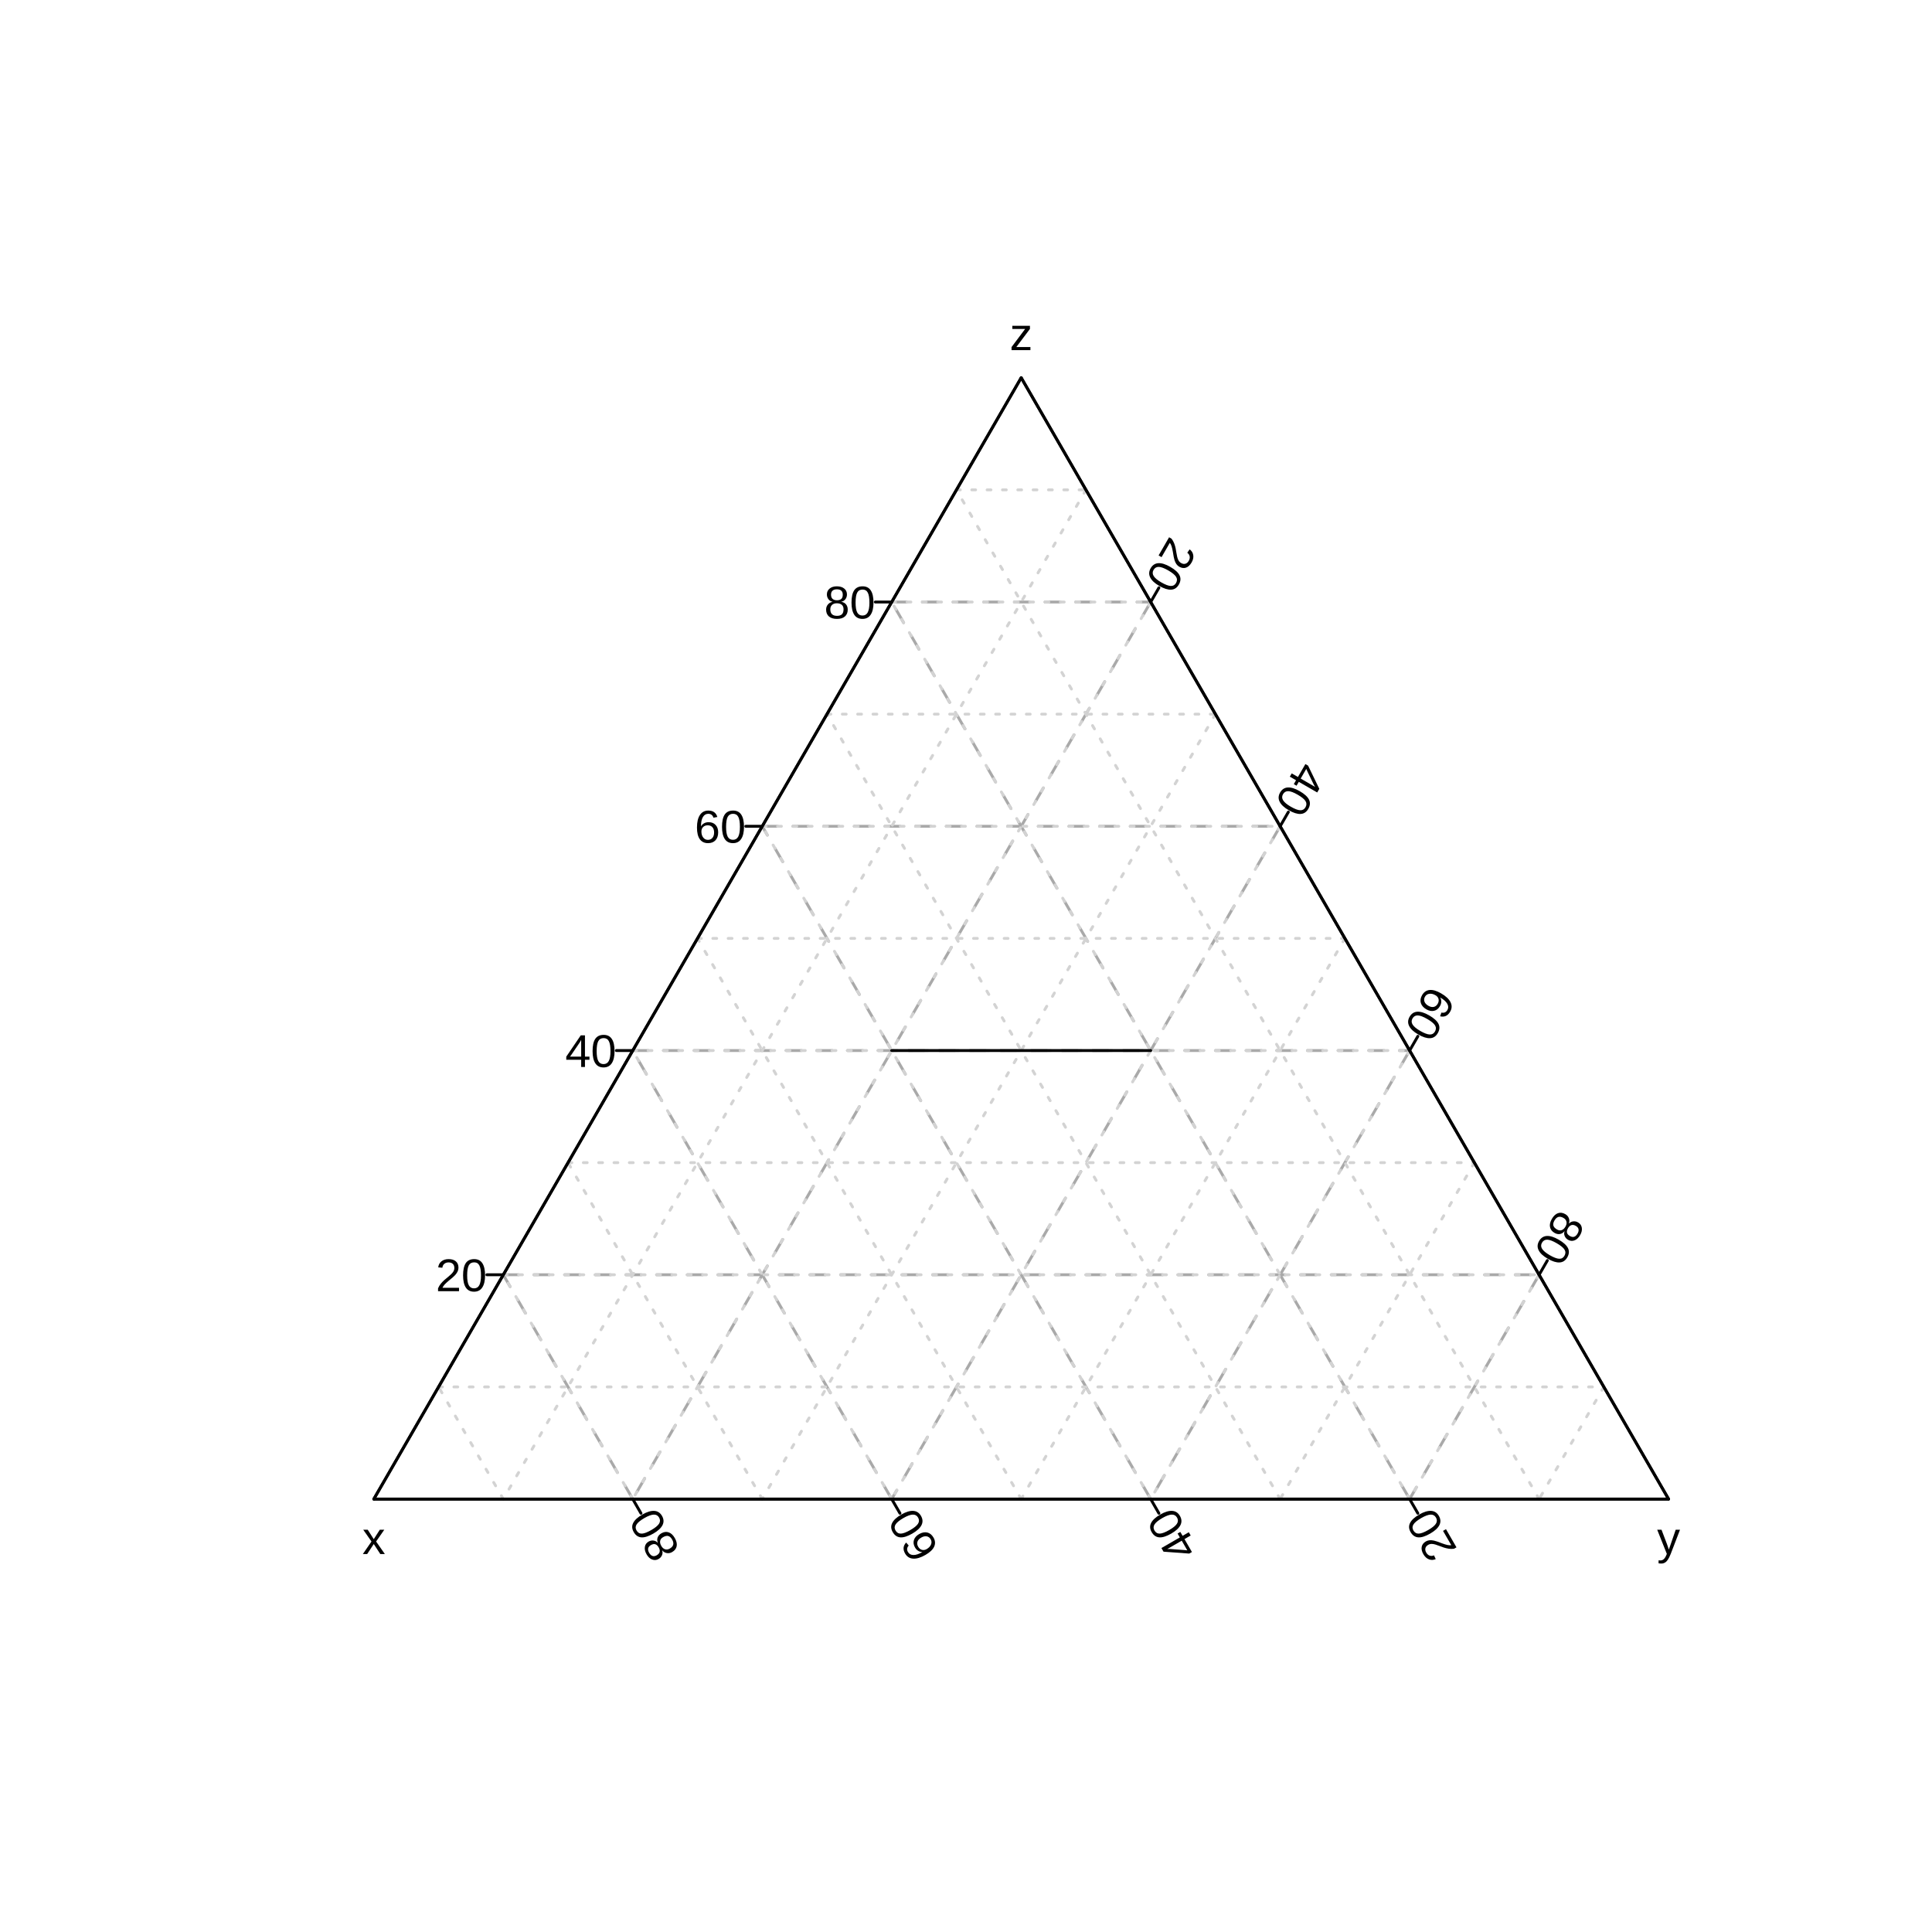
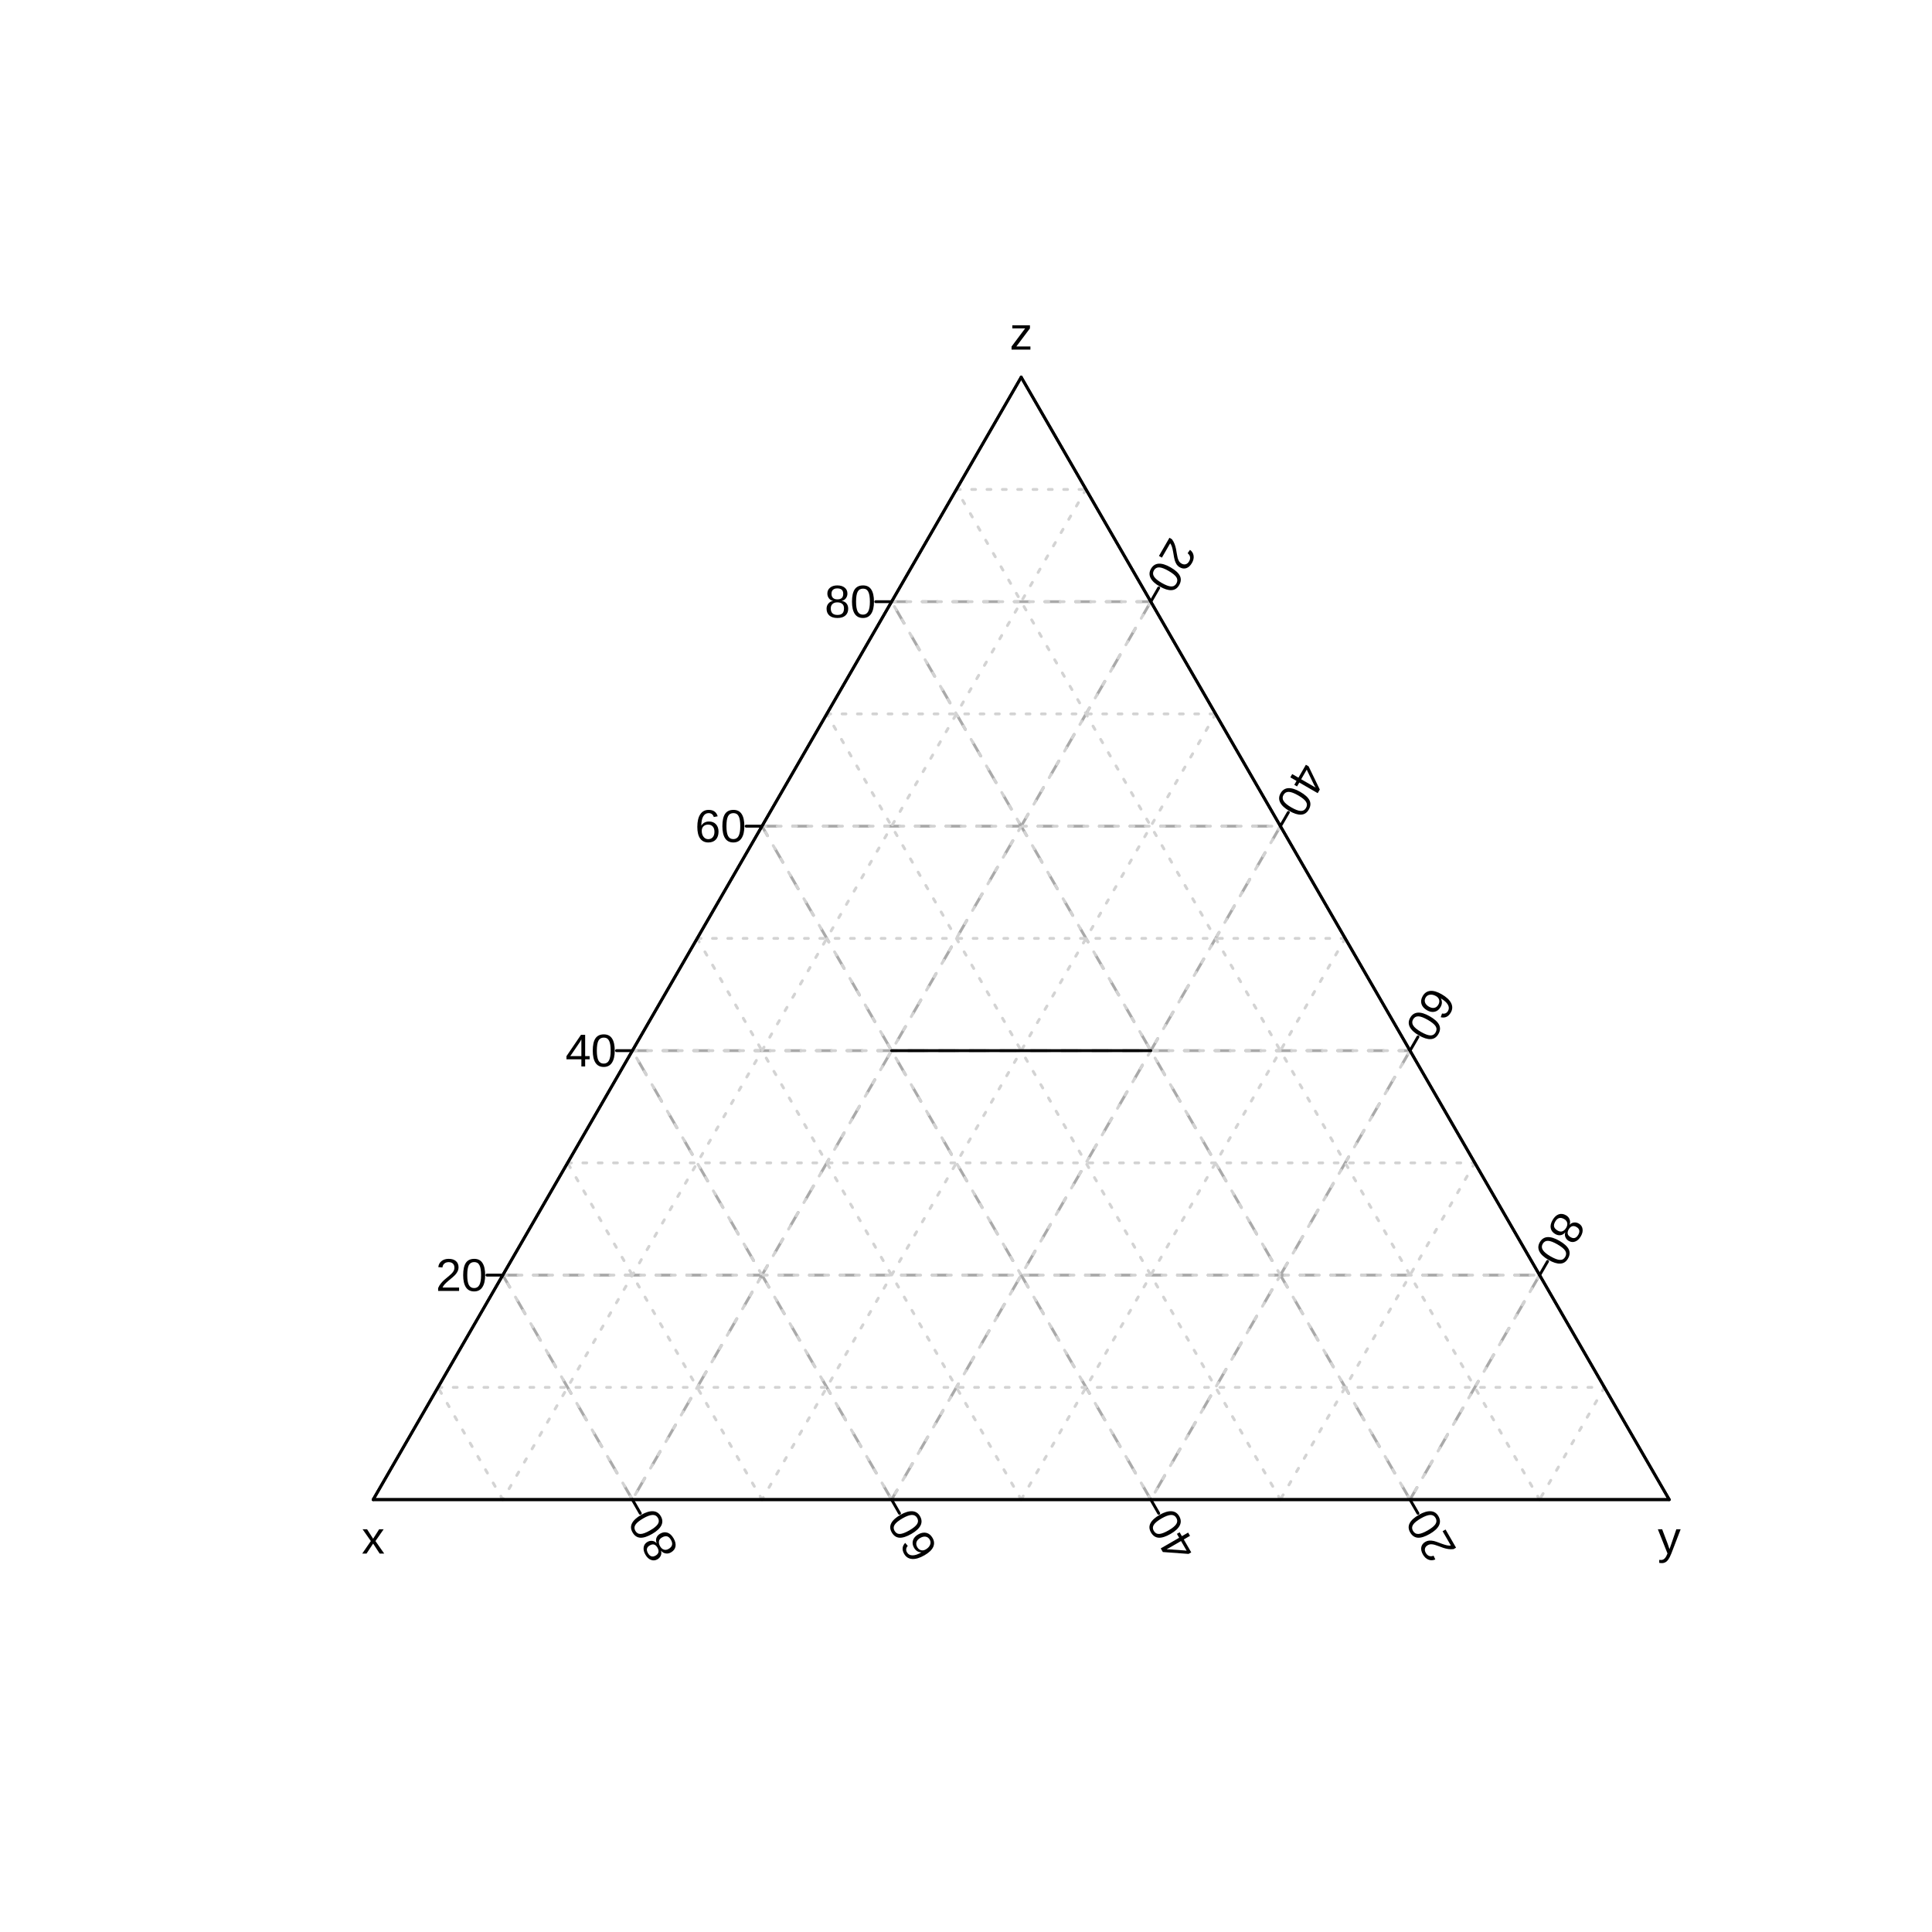
- <svg xmlns="http://www.w3.org/2000/svg" class="svglite" width="504.00pt" height="504.00pt" viewBox="0 0 504.00 504.00">
-   <defs>
-     <style type="text/css">
+ <svg xmlns="http://www.w3.org/2000/svg" width="504.00pt" height="504.00pt" viewBox="0 0 504.00 504.00">
+   <g class="svglite">
+     <defs>
+       <style type="text/css">
    .svglite line, .svglite polyline, .svglite polygon, .svglite path, .svglite rect, .svglite circle {
      fill: none;
      stroke: #000000;
      stroke-linecap: round;
      stroke-linejoin: round;
      stroke-miterlimit: 10.00;
    }
    .svglite text {
      white-space: pre;
    }
+     .svglite g.glyphgroup path {
+       fill: inherit;
+       stroke: none;
+     }
  </style>
-   </defs>
-   <rect width="100%" height="100%" style="stroke: none; fill: #FFFFFF;" />
-   <defs>
-     <clipPath id="cpMC4wMHw1MDQuMDB8MC4wMHw1MDQuMDA=">
-       <rect x="0.00" y="0.00" width="504.00" height="504.00" />
-     </clipPath>
-   </defs>
-   <g clip-path="url(#cpMC4wMHw1MDQuMDB8MC4wMHw1MDQuMDA=)">
+     </defs>
+     <rect width="100%" height="100%" style="stroke: none; fill: #FFFFFF;" />
+     <defs>
+       <clipPath id="cpMC4wMHw1MDQuMDB8MC4wMHw1MDQuMDA=">
+         <rect x="0.00" y="0.00" width="504.00" height="504.00" />
+       </clipPath>
+     </defs>
+     <g clip-path="url(#cpMC4wMHw1MDQuMDB8MC4wMHw1MDQuMDA=)">
</g>
-   <defs>
-     <clipPath id="cpODAuNjR8NDUyLjE2fDU5LjA0fDQzMC41Ng==">
-       <rect x="80.64" y="59.04" width="371.52" height="371.52" />
-     </clipPath>
-   </defs>
-   <g clip-path="url(#cpODAuNjR8NDUyLjE2fDU5LjA0fDQzMC41Ng==)">
-     <line x1="367.73" y1="391.06" x2="232.62" y2="157.05" style="stroke-width: 0.75; stroke: #A9A9A9; stroke-dasharray: 4.00,4.00;" />
-     <line x1="300.18" y1="157.05" x2="165.07" y2="391.06" style="stroke-width: 0.75; stroke: #A9A9A9; stroke-dasharray: 4.00,4.00;" />
-     <line x1="131.29" y1="332.55" x2="401.51" y2="332.55" style="stroke-width: 0.75; stroke: #A9A9A9; stroke-dasharray: 4.00,4.00;" />
-     <line x1="300.18" y1="391.06" x2="198.85" y2="215.55" style="stroke-width: 0.75; stroke: #A9A9A9; stroke-dasharray: 4.00,4.00;" />
-     <line x1="333.95" y1="215.55" x2="232.62" y2="391.06" style="stroke-width: 0.75; stroke: #A9A9A9; stroke-dasharray: 4.00,4.00;" />
-     <line x1="165.07" y1="274.05" x2="367.73" y2="274.05" style="stroke-width: 0.75; stroke: #A9A9A9; stroke-dasharray: 4.00,4.00;" />
-     <line x1="232.62" y1="391.06" x2="165.07" y2="274.05" style="stroke-width: 0.75; stroke: #A9A9A9; stroke-dasharray: 4.00,4.00;" />
-     <line x1="367.73" y1="274.05" x2="300.18" y2="391.06" style="stroke-width: 0.75; stroke: #A9A9A9; stroke-dasharray: 4.00,4.00;" />
-     <line x1="198.85" y1="215.55" x2="333.95" y2="215.55" style="stroke-width: 0.75; stroke: #A9A9A9; stroke-dasharray: 4.00,4.00;" />
-     <line x1="165.07" y1="391.06" x2="131.29" y2="332.55" style="stroke-width: 0.75; stroke: #A9A9A9; stroke-dasharray: 4.00,4.00;" />
-     <line x1="401.51" y1="332.55" x2="367.73" y2="391.06" style="stroke-width: 0.75; stroke: #A9A9A9; stroke-dasharray: 4.00,4.00;" />
-     <line x1="232.62" y1="157.05" x2="300.18" y2="157.05" style="stroke-width: 0.75; stroke: #A9A9A9; stroke-dasharray: 4.00,4.00;" />
-     <line x1="401.51" y1="391.06" x2="249.51" y2="127.79" style="stroke-width: 0.75; stroke: #D3D3D3; stroke-dasharray: 1.00,3.00;" />
-     <line x1="283.29" y1="127.79" x2="131.29" y2="391.06" style="stroke-width: 0.75; stroke: #D3D3D3; stroke-dasharray: 1.00,3.00;" />
-     <line x1="114.41" y1="361.81" x2="418.39" y2="361.81" style="stroke-width: 0.75; stroke: #D3D3D3; stroke-dasharray: 1.00,3.00;" />
-     <line x1="367.73" y1="391.06" x2="232.62" y2="157.05" style="stroke-width: 0.75; stroke: #D3D3D3; stroke-dasharray: 1.00,3.00;" />
-     <line x1="300.18" y1="157.05" x2="165.07" y2="391.06" style="stroke-width: 0.75; stroke: #D3D3D3; stroke-dasharray: 1.00,3.00;" />
-     <line x1="131.29" y1="332.55" x2="401.51" y2="332.55" style="stroke-width: 0.75; stroke: #D3D3D3; stroke-dasharray: 1.00,3.00;" />
-     <line x1="333.95" y1="391.06" x2="215.74" y2="186.30" style="stroke-width: 0.75; stroke: #D3D3D3; stroke-dasharray: 1.00,3.00;" />
-     <line x1="317.06" y1="186.30" x2="198.85" y2="391.06" style="stroke-width: 0.75; stroke: #D3D3D3; stroke-dasharray: 1.00,3.00;" />
-     <line x1="148.18" y1="303.30" x2="384.62" y2="303.30" style="stroke-width: 0.75; stroke: #D3D3D3; stroke-dasharray: 1.00,3.00;" />
-     <line x1="300.18" y1="391.06" x2="198.85" y2="215.55" style="stroke-width: 0.75; stroke: #D3D3D3; stroke-dasharray: 1.00,3.00;" />
-     <line x1="333.95" y1="215.55" x2="232.62" y2="391.06" style="stroke-width: 0.75; stroke: #D3D3D3; stroke-dasharray: 1.00,3.00;" />
-     <line x1="165.07" y1="274.05" x2="367.73" y2="274.05" style="stroke-width: 0.75; stroke: #D3D3D3; stroke-dasharray: 1.00,3.00;" />
-     <line x1="266.40" y1="391.06" x2="181.96" y2="244.80" style="stroke-width: 0.75; stroke: #D3D3D3; stroke-dasharray: 1.00,3.00;" />
-     <line x1="350.84" y1="244.80" x2="266.40" y2="391.06" style="stroke-width: 0.75; stroke: #D3D3D3; stroke-dasharray: 1.00,3.00;" />
-     <line x1="181.96" y1="244.80" x2="350.84" y2="244.80" style="stroke-width: 0.75; stroke: #D3D3D3; stroke-dasharray: 1.00,3.00;" />
-     <line x1="232.62" y1="391.06" x2="165.07" y2="274.05" style="stroke-width: 0.75; stroke: #D3D3D3; stroke-dasharray: 1.00,3.00;" />
-     <line x1="367.73" y1="274.05" x2="300.18" y2="391.06" style="stroke-width: 0.75; stroke: #D3D3D3; stroke-dasharray: 1.00,3.00;" />
-     <line x1="198.85" y1="215.55" x2="333.95" y2="215.55" style="stroke-width: 0.75; stroke: #D3D3D3; stroke-dasharray: 1.00,3.00;" />
-     <line x1="198.85" y1="391.06" x2="148.18" y2="303.30" style="stroke-width: 0.75; stroke: #D3D3D3; stroke-dasharray: 1.00,3.00;" />
-     <line x1="384.62" y1="303.30" x2="333.95" y2="391.06" style="stroke-width: 0.75; stroke: #D3D3D3; stroke-dasharray: 1.00,3.00;" />
-     <line x1="215.74" y1="186.30" x2="317.06" y2="186.30" style="stroke-width: 0.75; stroke: #D3D3D3; stroke-dasharray: 1.00,3.00;" />
-     <line x1="165.07" y1="391.06" x2="131.29" y2="332.55" style="stroke-width: 0.75; stroke: #D3D3D3; stroke-dasharray: 1.00,3.00;" />
-     <line x1="401.51" y1="332.55" x2="367.73" y2="391.06" style="stroke-width: 0.75; stroke: #D3D3D3; stroke-dasharray: 1.00,3.00;" />
-     <line x1="232.62" y1="157.05" x2="300.18" y2="157.05" style="stroke-width: 0.75; stroke: #D3D3D3; stroke-dasharray: 1.00,3.00;" />
-     <line x1="131.29" y1="391.06" x2="114.41" y2="361.81" style="stroke-width: 0.75; stroke: #D3D3D3; stroke-dasharray: 1.00,3.00;" />
-     <line x1="418.39" y1="361.81" x2="401.51" y2="391.06" style="stroke-width: 0.75; stroke: #D3D3D3; stroke-dasharray: 1.00,3.00;" />
-     <line x1="249.51" y1="127.79" x2="283.29" y2="127.79" style="stroke-width: 0.75; stroke: #D3D3D3; stroke-dasharray: 1.00,3.00;" />
-     <text transform="translate(373.58,392.62) rotate(-120)" text-anchor="end" style="font-size: 12.00px; font-family: &quot;Arial&quot;;" textLength="13.72px" lengthAdjust="spacingAndGlyphs">20</text>
-     <text transform="translate(306.03,392.62) rotate(-120)" text-anchor="end" style="font-size: 12.00px; font-family: &quot;Arial&quot;;" textLength="13.72px" lengthAdjust="spacingAndGlyphs">40</text>
-     <text transform="translate(238.48,392.62) rotate(-120)" text-anchor="end" style="font-size: 12.00px; font-family: &quot;Arial&quot;;" textLength="13.72px" lengthAdjust="spacingAndGlyphs">60</text>
-     <text transform="translate(170.92,392.62) rotate(-120)" text-anchor="end" style="font-size: 12.00px; font-family: &quot;Arial&quot;;" textLength="13.72px" lengthAdjust="spacingAndGlyphs">80</text>
-     <line x1="97.52" y1="391.06" x2="435.28" y2="391.06" style="stroke-width: 0.75;" />
-     <line x1="367.73" y1="391.06" x2="369.87" y2="394.77" style="stroke-width: 0.75;" />
-     <line x1="300.18" y1="391.06" x2="302.32" y2="394.77" style="stroke-width: 0.75;" />
-     <line x1="232.62" y1="391.06" x2="234.77" y2="394.77" style="stroke-width: 0.75;" />
-     <line x1="165.07" y1="391.06" x2="167.21" y2="394.77" style="stroke-width: 0.75;" />
-     <text transform="translate(298.61,151.19) rotate(-240)" text-anchor="end" style="font-size: 12.00px; font-family: &quot;Arial&quot;;" textLength="13.72px" lengthAdjust="spacingAndGlyphs">20</text>
-     <text transform="translate(332.38,209.70) rotate(-240)" text-anchor="end" style="font-size: 12.00px; font-family: &quot;Arial&quot;;" textLength="13.72px" lengthAdjust="spacingAndGlyphs">40</text>
-     <text transform="translate(366.16,268.20) rotate(-240)" text-anchor="end" style="font-size: 12.00px; font-family: &quot;Arial&quot;;" textLength="13.72px" lengthAdjust="spacingAndGlyphs">60</text>
-     <text transform="translate(399.94,326.70) rotate(-240)" text-anchor="end" style="font-size: 12.00px; font-family: &quot;Arial&quot;;" textLength="13.72px" lengthAdjust="spacingAndGlyphs">80</text>
-     <line x1="435.28" y1="391.06" x2="266.40" y2="98.54" style="stroke-width: 0.75;" />
-     <line x1="300.18" y1="157.05" x2="302.32" y2="153.34" style="stroke-width: 0.75;" />
-     <line x1="333.95" y1="215.55" x2="336.09" y2="211.84" style="stroke-width: 0.75;" />
-     <line x1="367.73" y1="274.05" x2="369.87" y2="270.34" style="stroke-width: 0.75;" />
-     <line x1="401.51" y1="332.55" x2="403.65" y2="328.84" style="stroke-width: 0.75;" />
-     <text x="127.01" y="336.84" text-anchor="end" style="font-size: 12.00px; font-family: &quot;Arial&quot;;" textLength="13.72px" lengthAdjust="spacingAndGlyphs">20</text>
-     <text x="160.79" y="278.34" text-anchor="end" style="font-size: 12.00px; font-family: &quot;Arial&quot;;" textLength="13.72px" lengthAdjust="spacingAndGlyphs">40</text>
-     <text x="194.56" y="219.83" text-anchor="end" style="font-size: 12.00px; font-family: &quot;Arial&quot;;" textLength="13.72px" lengthAdjust="spacingAndGlyphs">60</text>
-     <text x="228.34" y="161.33" text-anchor="end" style="font-size: 12.00px; font-family: &quot;Arial&quot;;" textLength="13.72px" lengthAdjust="spacingAndGlyphs">80</text>
-     <line x1="266.40" y1="98.54" x2="97.52" y2="391.06" style="stroke-width: 0.75;" />
-     <line x1="131.29" y1="332.55" x2="127.01" y2="332.55" style="stroke-width: 0.75;" />
-     <line x1="165.07" y1="274.05" x2="160.79" y2="274.05" style="stroke-width: 0.75;" />
-     <line x1="198.85" y1="215.55" x2="194.56" y2="215.55" style="stroke-width: 0.75;" />
-     <line x1="232.62" y1="157.05" x2="228.34" y2="157.05" style="stroke-width: 0.75;" />
-     <polygon points="97.52,391.06 266.40,98.54 435.28,391.06 " style="stroke-width: 0.75;" />
-     <text x="97.52" y="405.40" text-anchor="middle" style="font-size: 12.00px; font-family: &quot;Arial&quot;;" textLength="6.35px" lengthAdjust="spacingAndGlyphs">x</text>
-     <text x="435.28" y="405.40" text-anchor="middle" style="font-size: 12.00px; font-family: &quot;Arial&quot;;" textLength="6.12px" lengthAdjust="spacingAndGlyphs">y</text>
-     <text x="266.40" y="91.34" text-anchor="middle" style="font-size: 12.00px; font-family: &quot;Arial&quot;;" textLength="5.64px" lengthAdjust="spacingAndGlyphs">z</text>
-     <line x1="232.62" y1="274.05" x2="300.18" y2="274.05" style="stroke-width: 0.75;" />
+     <defs>
+       <clipPath id="cpODAuNjR8NDUyLjE2fDU5LjA0fDQzMC41Ng==">
+         <rect x="80.64" y="59.04" width="371.52" height="371.52" />
+       </clipPath>
+     </defs>
+     <g clip-path="url(#cpODAuNjR8NDUyLjE2fDU5LjA0fDQzMC41Ng==)">
+       <line x1="367.83" y1="391.20" x2="232.59" y2="156.96" style="stroke-width: 0.75; stroke: #A9A9A9; stroke-dasharray: 4.00,4.00;" />
+       <line x1="300.21" y1="156.96" x2="164.97" y2="391.20" style="stroke-width: 0.75; stroke: #A9A9A9; stroke-dasharray: 4.00,4.00;" />
+       <line x1="131.16" y1="332.64" x2="401.64" y2="332.64" style="stroke-width: 0.75; stroke: #A9A9A9; stroke-dasharray: 4.00,4.00;" />
+       <line x1="300.21" y1="391.20" x2="198.78" y2="215.52" style="stroke-width: 0.75; stroke: #A9A9A9; stroke-dasharray: 4.00,4.00;" />
+       <line x1="334.02" y1="215.52" x2="232.59" y2="391.20" style="stroke-width: 0.75; stroke: #A9A9A9; stroke-dasharray: 4.00,4.00;" />
+       <line x1="164.97" y1="274.08" x2="367.83" y2="274.08" style="stroke-width: 0.75; stroke: #A9A9A9; stroke-dasharray: 4.00,4.00;" />
+       <line x1="232.59" y1="391.20" x2="164.97" y2="274.08" style="stroke-width: 0.75; stroke: #A9A9A9; stroke-dasharray: 4.00,4.00;" />
+       <line x1="367.83" y1="274.08" x2="300.21" y2="391.20" style="stroke-width: 0.75; stroke: #A9A9A9; stroke-dasharray: 4.00,4.00;" />
+       <line x1="198.78" y1="215.52" x2="334.02" y2="215.52" style="stroke-width: 0.75; stroke: #A9A9A9; stroke-dasharray: 4.00,4.00;" />
+       <line x1="164.97" y1="391.20" x2="131.16" y2="332.64" style="stroke-width: 0.75; stroke: #A9A9A9; stroke-dasharray: 4.00,4.00;" />
+       <line x1="401.64" y1="332.64" x2="367.83" y2="391.20" style="stroke-width: 0.75; stroke: #A9A9A9; stroke-dasharray: 4.00,4.00;" />
+       <line x1="232.59" y1="156.96" x2="300.21" y2="156.96" style="stroke-width: 0.75; stroke: #A9A9A9; stroke-dasharray: 4.00,4.00;" />
+       <line x1="401.64" y1="391.20" x2="249.49" y2="127.68" style="stroke-width: 0.75; stroke: #D3D3D3; stroke-dasharray: 1.00,3.00;" />
+       <line x1="283.31" y1="127.68" x2="131.16" y2="391.20" style="stroke-width: 0.75; stroke: #D3D3D3; stroke-dasharray: 1.00,3.00;" />
+       <line x1="114.25" y1="361.92" x2="418.55" y2="361.92" style="stroke-width: 0.75; stroke: #D3D3D3; stroke-dasharray: 1.00,3.00;" />
+       <line x1="367.83" y1="391.20" x2="232.59" y2="156.96" style="stroke-width: 0.75; stroke: #D3D3D3; stroke-dasharray: 1.00,3.00;" />
+       <line x1="300.21" y1="156.96" x2="164.97" y2="391.20" style="stroke-width: 0.75; stroke: #D3D3D3; stroke-dasharray: 1.00,3.00;" />
+       <line x1="131.16" y1="332.64" x2="401.64" y2="332.64" style="stroke-width: 0.75; stroke: #D3D3D3; stroke-dasharray: 1.00,3.00;" />
+       <line x1="334.02" y1="391.20" x2="215.68" y2="186.24" style="stroke-width: 0.75; stroke: #D3D3D3; stroke-dasharray: 1.00,3.00;" />
+       <line x1="317.12" y1="186.24" x2="198.78" y2="391.20" style="stroke-width: 0.75; stroke: #D3D3D3; stroke-dasharray: 1.00,3.00;" />
+       <line x1="148.06" y1="303.36" x2="384.74" y2="303.36" style="stroke-width: 0.75; stroke: #D3D3D3; stroke-dasharray: 1.00,3.00;" />
+       <line x1="300.21" y1="391.20" x2="198.78" y2="215.52" style="stroke-width: 0.75; stroke: #D3D3D3; stroke-dasharray: 1.00,3.00;" />
+       <line x1="334.02" y1="215.52" x2="232.59" y2="391.20" style="stroke-width: 0.75; stroke: #D3D3D3; stroke-dasharray: 1.00,3.00;" />
+       <line x1="164.97" y1="274.08" x2="367.83" y2="274.08" style="stroke-width: 0.75; stroke: #D3D3D3; stroke-dasharray: 1.00,3.00;" />
+       <line x1="266.40" y1="391.20" x2="181.87" y2="244.80" style="stroke-width: 0.75; stroke: #D3D3D3; stroke-dasharray: 1.00,3.00;" />
+       <line x1="350.93" y1="244.80" x2="266.40" y2="391.20" style="stroke-width: 0.75; stroke: #D3D3D3; stroke-dasharray: 1.00,3.00;" />
+       <line x1="181.87" y1="244.80" x2="350.93" y2="244.80" style="stroke-width: 0.75; stroke: #D3D3D3; stroke-dasharray: 1.00,3.00;" />
+       <line x1="232.59" y1="391.20" x2="164.97" y2="274.08" style="stroke-width: 0.75; stroke: #D3D3D3; stroke-dasharray: 1.00,3.00;" />
+       <line x1="367.83" y1="274.08" x2="300.21" y2="391.20" style="stroke-width: 0.75; stroke: #D3D3D3; stroke-dasharray: 1.00,3.00;" />
+       <line x1="198.78" y1="215.52" x2="334.02" y2="215.52" style="stroke-width: 0.75; stroke: #D3D3D3; stroke-dasharray: 1.00,3.00;" />
+       <line x1="198.78" y1="391.20" x2="148.06" y2="303.36" style="stroke-width: 0.75; stroke: #D3D3D3; stroke-dasharray: 1.00,3.00;" />
+       <line x1="384.74" y1="303.36" x2="334.02" y2="391.20" style="stroke-width: 0.75; stroke: #D3D3D3; stroke-dasharray: 1.00,3.00;" />
+       <line x1="215.68" y1="186.24" x2="317.12" y2="186.24" style="stroke-width: 0.75; stroke: #D3D3D3; stroke-dasharray: 1.00,3.00;" />
+       <line x1="164.97" y1="391.20" x2="131.16" y2="332.64" style="stroke-width: 0.75; stroke: #D3D3D3; stroke-dasharray: 1.00,3.00;" />
+       <line x1="401.64" y1="332.64" x2="367.83" y2="391.20" style="stroke-width: 0.75; stroke: #D3D3D3; stroke-dasharray: 1.00,3.00;" />
+       <line x1="232.59" y1="156.96" x2="300.21" y2="156.96" style="stroke-width: 0.75; stroke: #D3D3D3; stroke-dasharray: 1.00,3.00;" />
+       <line x1="131.16" y1="391.20" x2="114.25" y2="361.92" style="stroke-width: 0.75; stroke: #D3D3D3; stroke-dasharray: 1.00,3.00;" />
+       <line x1="418.55" y1="361.92" x2="401.64" y2="391.20" style="stroke-width: 0.75; stroke: #D3D3D3; stroke-dasharray: 1.00,3.00;" />
+       <line x1="249.49" y1="127.68" x2="283.31" y2="127.68" style="stroke-width: 0.75; stroke: #D3D3D3; stroke-dasharray: 1.00,3.00;" />
+       <text transform="translate(373.47,392.71) rotate(-120)" text-anchor="end" style="font-size: 12.00px; font-family: &quot;Liberation Sans&quot;;" textLength="13.34px" lengthAdjust="spacingAndGlyphs">20</text>
+       <text transform="translate(305.85,392.71) rotate(-120)" text-anchor="end" style="font-size: 12.00px; font-family: &quot;Liberation Sans&quot;;" textLength="13.34px" lengthAdjust="spacingAndGlyphs">40</text>
+       <text transform="translate(238.23,392.71) rotate(-120)" text-anchor="end" style="font-size: 12.00px; font-family: &quot;Liberation Sans&quot;;" textLength="13.34px" lengthAdjust="spacingAndGlyphs">60</text>
+       <text transform="translate(170.61,392.71) rotate(-120)" text-anchor="end" style="font-size: 12.00px; font-family: &quot;Liberation Sans&quot;;" textLength="13.34px" lengthAdjust="spacingAndGlyphs">80</text>
+       <line x1="97.35" y1="391.20" x2="435.45" y2="391.20" style="stroke-width: 0.75;" />
+       <line x1="367.83" y1="391.20" x2="369.90" y2="394.78" style="stroke-width: 0.75;" />
+       <line x1="300.21" y1="391.20" x2="302.27" y2="394.78" style="stroke-width: 0.75;" />
+       <line x1="232.59" y1="391.20" x2="234.65" y2="394.78" style="stroke-width: 0.75;" />
+       <line x1="164.97" y1="391.20" x2="167.03" y2="394.78" style="stroke-width: 0.75;" />
+       <text transform="translate(298.70,151.32) rotate(-240)" text-anchor="end" style="font-size: 12.00px; font-family: &quot;Liberation Sans&quot;;" textLength="13.34px" lengthAdjust="spacingAndGlyphs">20</text>
+       <text transform="translate(332.51,209.88) rotate(-240)" text-anchor="end" style="font-size: 12.00px; font-family: &quot;Liberation Sans&quot;;" textLength="13.34px" lengthAdjust="spacingAndGlyphs">40</text>
+       <text transform="translate(366.32,268.44) rotate(-240)" text-anchor="end" style="font-size: 12.00px; font-family: &quot;Liberation Sans&quot;;" textLength="13.34px" lengthAdjust="spacingAndGlyphs">60</text>
+       <text transform="translate(400.13,327.00) rotate(-240)" text-anchor="end" style="font-size: 12.00px; font-family: &quot;Liberation Sans&quot;;" textLength="13.34px" lengthAdjust="spacingAndGlyphs">80</text>
+       <line x1="435.45" y1="391.20" x2="266.40" y2="98.40" style="stroke-width: 0.75;" />
+       <line x1="300.21" y1="156.96" x2="302.27" y2="153.38" style="stroke-width: 0.75;" />
+       <line x1="334.02" y1="215.52" x2="336.09" y2="211.94" style="stroke-width: 0.75;" />
+       <line x1="367.83" y1="274.08" x2="369.90" y2="270.50" style="stroke-width: 0.75;" />
+       <line x1="401.64" y1="332.64" x2="403.71" y2="329.07" style="stroke-width: 0.75;" />
+       <text x="127.03" y="336.77" text-anchor="end" style="font-size: 12.00px; font-family: &quot;Liberation Sans&quot;;" textLength="13.34px" lengthAdjust="spacingAndGlyphs">20</text>
+       <text x="160.84" y="278.21" text-anchor="end" style="font-size: 12.00px; font-family: &quot;Liberation Sans&quot;;" textLength="13.34px" lengthAdjust="spacingAndGlyphs">40</text>
+       <text x="194.65" y="219.65" text-anchor="end" style="font-size: 12.00px; font-family: &quot;Liberation Sans&quot;;" textLength="13.34px" lengthAdjust="spacingAndGlyphs">60</text>
+       <text x="228.46" y="161.09" text-anchor="end" style="font-size: 12.00px; font-family: &quot;Liberation Sans&quot;;" textLength="13.34px" lengthAdjust="spacingAndGlyphs">80</text>
+       <line x1="266.40" y1="98.40" x2="97.35" y2="391.20" style="stroke-width: 0.75;" />
+       <line x1="131.16" y1="332.64" x2="127.03" y2="332.64" style="stroke-width: 0.75;" />
+       <line x1="164.97" y1="274.08" x2="160.84" y2="274.08" style="stroke-width: 0.75;" />
+       <line x1="198.78" y1="215.52" x2="194.65" y2="215.52" style="stroke-width: 0.75;" />
+       <line x1="232.59" y1="156.96" x2="228.46" y2="156.96" style="stroke-width: 0.75;" />
+       <polygon points="97.35,391.20 266.40,98.40 435.45,391.20 " style="stroke-width: 0.75;" />
+       <text x="97.35" y="405.28" text-anchor="middle" style="font-size: 12.00px; font-family: &quot;Liberation Sans&quot;;" textLength="6.00px" lengthAdjust="spacingAndGlyphs">x</text>
+       <text x="435.45" y="405.28" text-anchor="middle" style="font-size: 12.00px; font-family: &quot;Liberation Sans&quot;;" textLength="6.00px" lengthAdjust="spacingAndGlyphs">y</text>
+       <text x="266.40" y="91.20" text-anchor="middle" style="font-size: 12.00px; font-family: &quot;Liberation Sans&quot;;" textLength="6.00px" lengthAdjust="spacingAndGlyphs">z</text>
+       <line x1="232.59" y1="274.08" x2="300.21" y2="274.08" style="stroke-width: 0.75;" />
+     </g>
  </g>
</svg>
